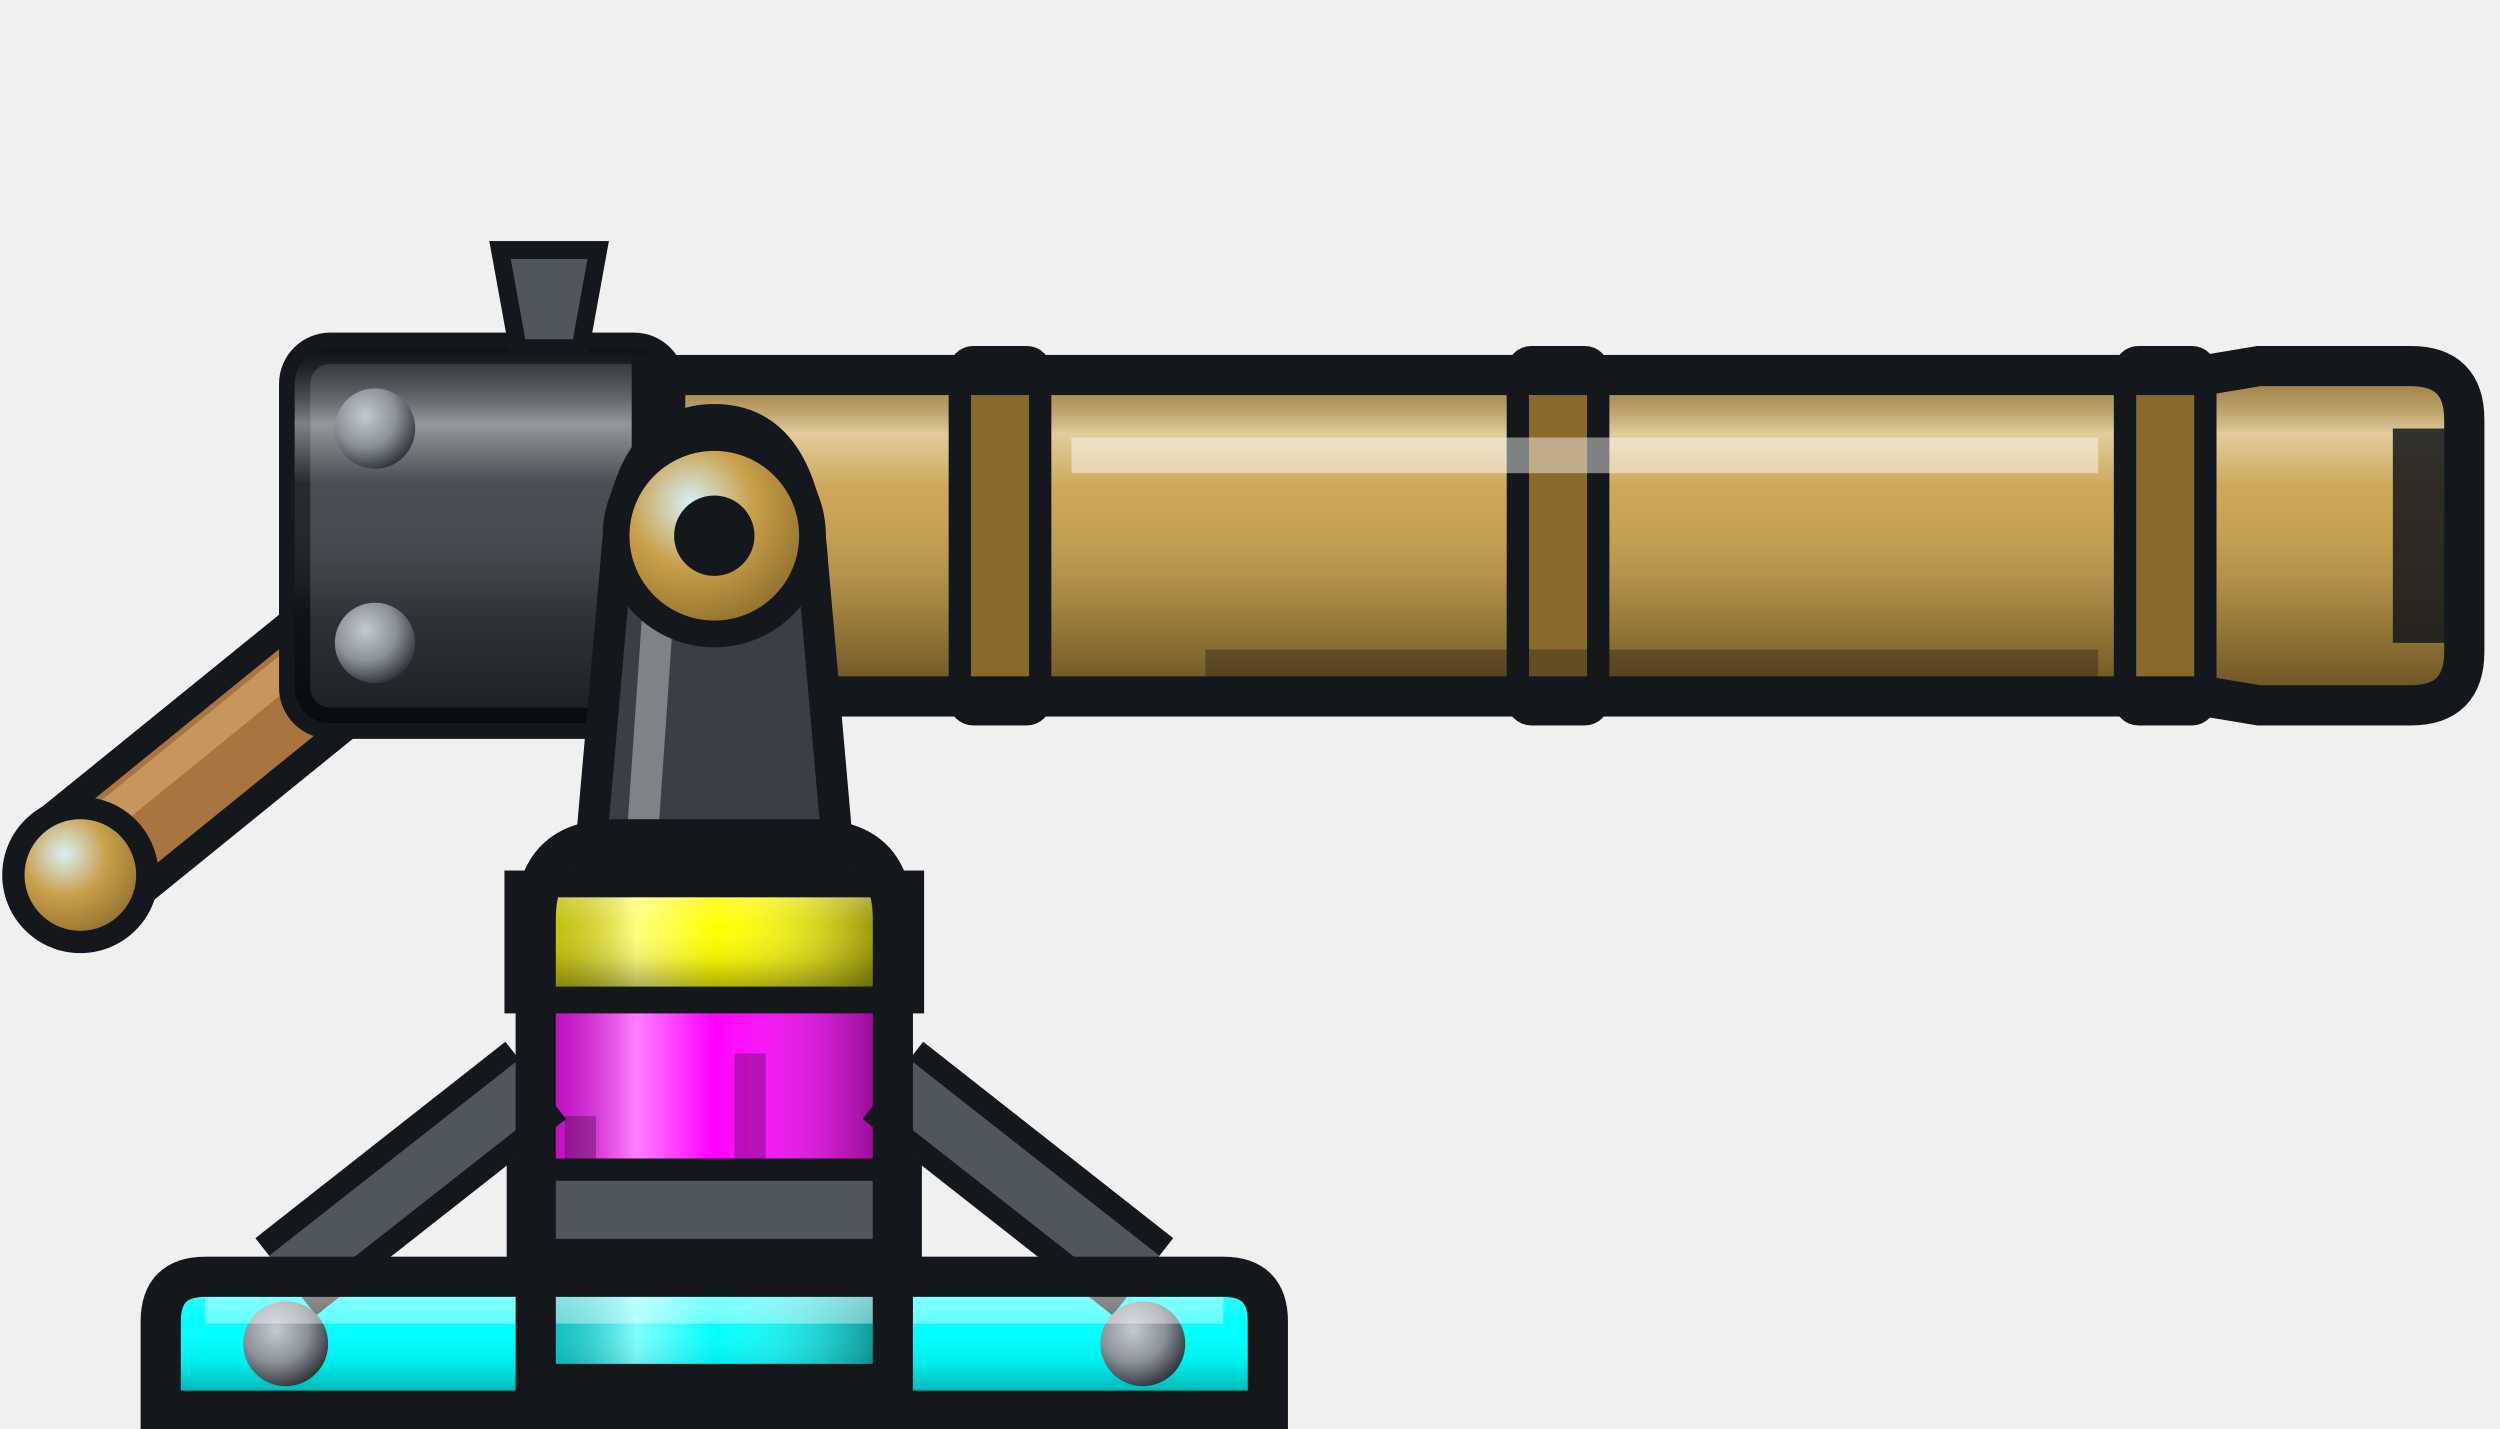
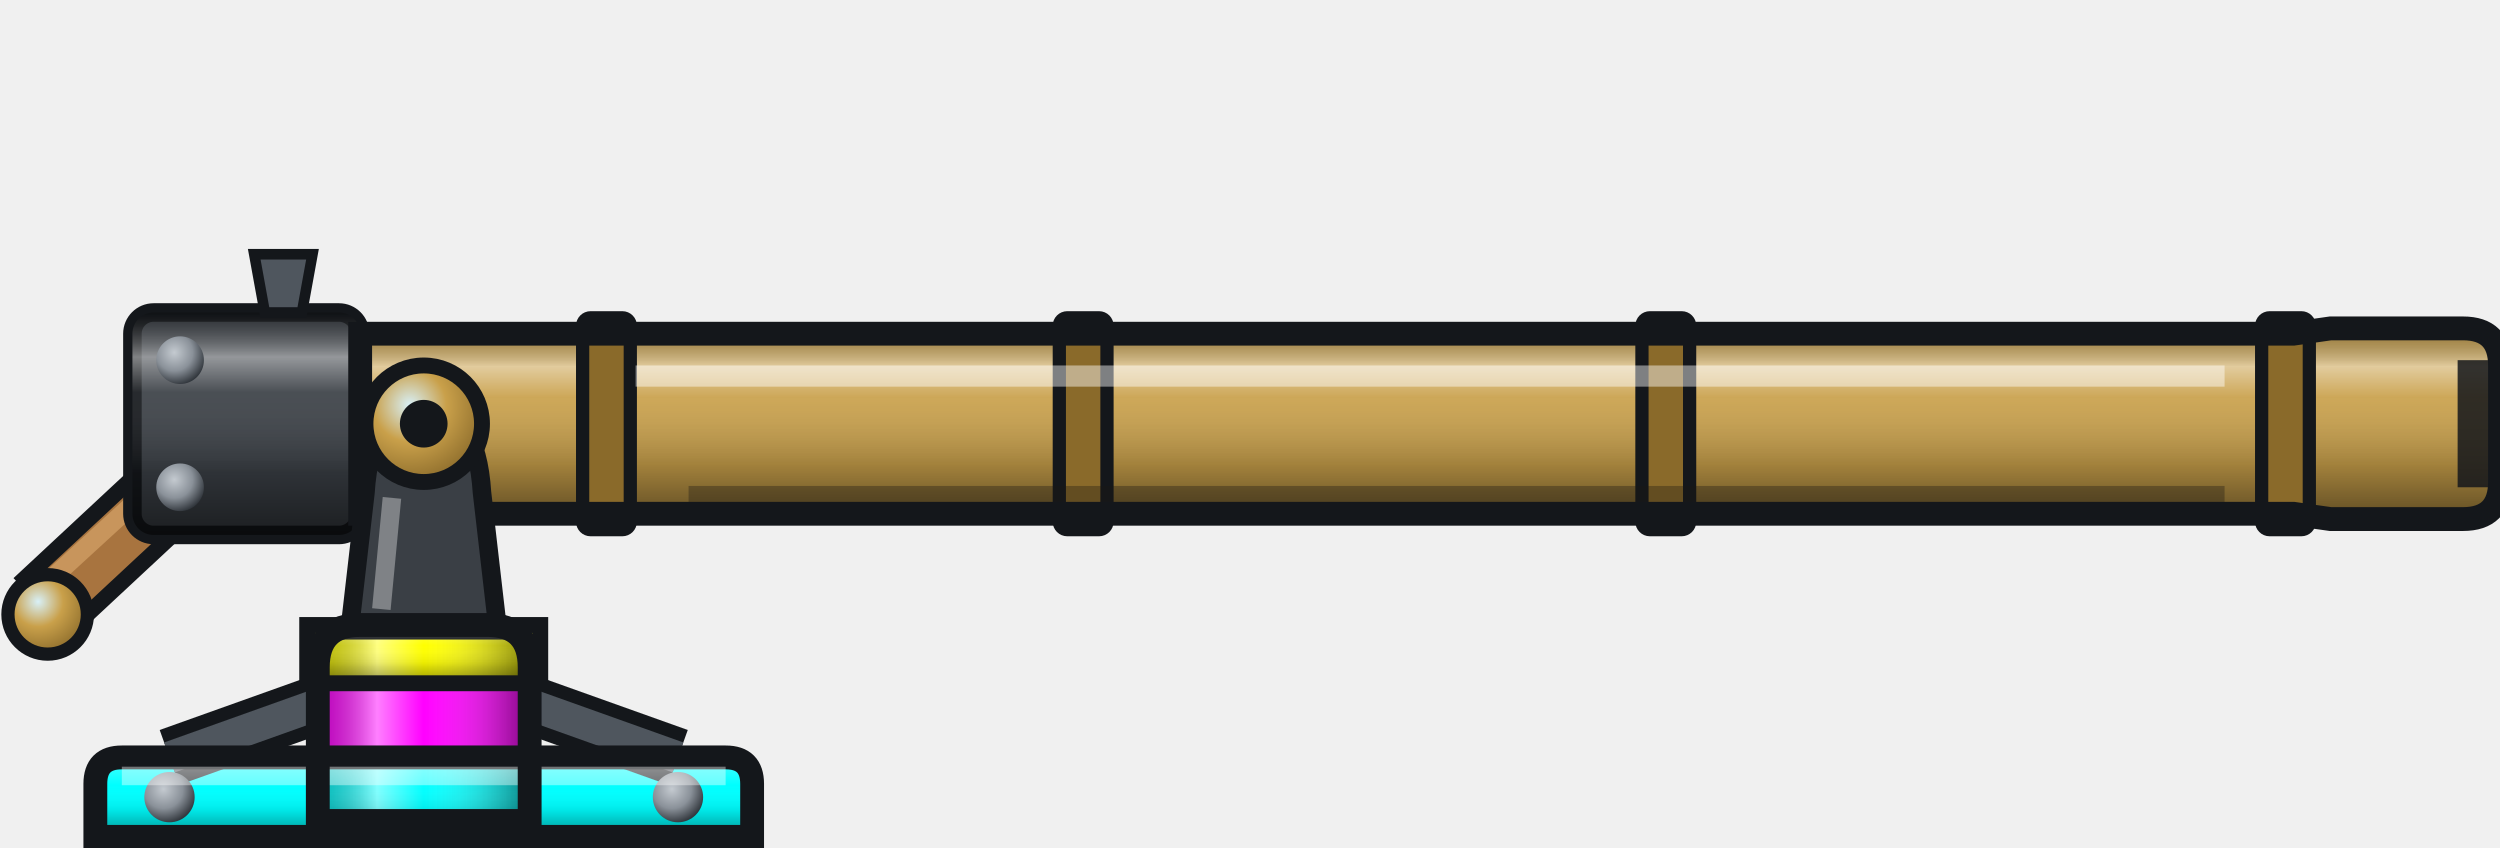
- <svg xmlns="http://www.w3.org/2000/svg" viewBox="0 0 56 32" data-part="swivel" data-cell="32">
+ <svg xmlns="http://www.w3.org/2000/svg" viewBox="0 0 94.4 32" data-part="swivel" data-cell="32">
  <defs>
    <linearGradient id="shade" x1="0" y1="0" x2="0" y2="1">
      <stop offset="0" stop-color="#FFFFFF" stop-opacity="0.3" />
      <stop offset="0.35" stop-color="#FFFFFF" stop-opacity="0" />
      <stop offset="0.65" stop-color="#000000" stop-opacity="0.08" />
      <stop offset="1" stop-color="#000000" stop-opacity="0.42" />
    </linearGradient>
    <linearGradient id="tube" x1="0" y1="0" x2="0" y2="1">
      <stop offset="0" stop-color="#000000" stop-opacity="0.22" />
      <stop offset="0.2" stop-color="#FFFFFF" stop-opacity="0.46" />
      <stop offset="0.36" stop-color="#FFFFFF" stop-opacity="0.08" />
      <stop offset="0.72" stop-color="#000000" stop-opacity="0.2" />
      <stop offset="1" stop-color="#000000" stop-opacity="0.52" />
    </linearGradient>
    <linearGradient id="cyl" x1="0" y1="0" x2="1" y2="0">
      <stop offset="0" stop-color="#000000" stop-opacity="0.25" />
      <stop offset="0.28" stop-color="#FFFFFF" stop-opacity="0.5" />
      <stop offset="0.5" stop-color="#FFFFFF" stop-opacity="0" />
      <stop offset="1" stop-color="#000000" stop-opacity="0.5" />
    </linearGradient>
    <radialGradient id="bolt" cx="0.38" cy="0.34" r="0.7">
      <stop offset="0" stop-color="#C4CAD0" />
      <stop offset="0.55" stop-color="#8A9199" />
      <stop offset="1" stop-color="#2E3339" />
    </radialGradient>
    <radialGradient id="bbolt" cx="0.38" cy="0.34" r="0.7">
      <stop offset="0" stop-color="#D8F0F7" />
      <stop offset="0.45" stop-color="#C9A04A" />
      <stop offset="1" stop-color="#8A6A2A" />
    </radialGradient>
-     <linearGradient id="grime" x1="0" y1="0" x2="0" y2="1">
-       <stop offset="0" stop-color="#1B1712" stop-opacity="0" />
-       <stop offset="1" stop-color="#1B1712" stop-opacity="0.42" />
-     </linearGradient>
  </defs>
-   <g id="barrel" data-role="barrel" data-pivot="16 12">
+   <g id="barrel" data-role="barrel" data-pivot="16 16">
    <g class="detail">
-       <path d="M9 13.6L1.6 19.6" stroke="#14171B" stroke-width="3.2" fill="none" />
-       <path d="M9 13.6L1.6 19.6" stroke="#A8743F" stroke-width="2" fill="none" />
-       <path d="M8.4 13.4L2 18.6" stroke="#CF9D63" stroke-opacity="0.8" stroke-width="0.7" fill="none" />
-       <circle cx="1.8" cy="19.6" r="1.5" fill="url(#bbolt)" stroke="#14171B" stroke-width="0.5" />
-       <path d="M14.6 8.4H49.4L50.6 8.2H54Q55.2 8.2 55.2 9.4V14.6Q55.2 15.8 54 15.8H50.6L49.4 15.6H14.6Z" fill="#C9A04A" />
-       <path d="M14.6 8.4H49.4L50.6 8.2H54Q55.2 8.2 55.2 9.4V14.6Q55.2 15.8 54 15.8H50.6L49.4 15.6H14.6Z" fill="url(#tube)" />
-       <path d="M53.6 9.6H55V14.4H53.6Z" fill="#14171B" fill-opacity="0.85" />
-       <rect x="21.5" y="8" width="1.8" height="8" rx="0.3" fill="#8A6A2A" stroke="#14171B" stroke-width="0.5" />
-       <rect x="34" y="8" width="1.8" height="8" rx="0.3" fill="#8A6A2A" stroke="#14171B" stroke-width="0.5" />
-       <rect x="47.6" y="8" width="1.8" height="8" rx="0.3" fill="#8A6A2A" stroke="#14171B" stroke-width="0.5" />
-       <path d="M24 10.2H47" stroke="#FFFFFF" stroke-opacity="0.45" stroke-width="0.8" fill="none" />
-       <path d="M27 15H47" stroke="#1B1712" stroke-opacity="0.35" stroke-width="0.9" fill="none" />
-       <rect x="6.6" y="7.8" width="8.4" height="8.4" rx="0.8" fill="#3A3F45" stroke="#14171B" stroke-width="0.7" />
-       <rect x="6.6" y="7.8" width="8.4" height="8.4" rx="0.8" fill="url(#tube)" />
-       <path d="M11.2 5.6H13.4L13 7.8H11.6Z" fill="#4F565E" stroke="#14171B" stroke-width="0.4" />
+       <path d="M7.4 17.6L1.6 23" stroke="#14171B" stroke-width="3.2" fill="none" />
+       <path d="M7.4 17.6L1.6 23" stroke="#A8743F" stroke-width="2" fill="none" />
+       <path d="M6.8 17.4L2 21.8" stroke="#CF9D63" stroke-opacity="0.8" stroke-width="0.7" fill="none" />
+       <circle cx="1.8" cy="23.2" r="1.5" fill="url(#bbolt)" stroke="#14171B" stroke-width="0.5" />
+       <path d="M13.6 12.6H86.6L88 12.4H93Q94.4 12.4 94.4 13.8V18.2Q94.4 19.6 93 19.6H88L86.6 19.4H13.6Z" fill="#C9A04A" />
+       <path d="M13.6 12.6H86.6L88 12.4H93Q94.4 12.4 94.4 13.8V18.2Q94.4 19.6 93 19.6H88L86.6 19.4H13.6Z" fill="url(#tube)" />
+       <rect x="92.8" y="13.6" width="1.4" height="4.8" fill="#14171B" fill-opacity="0.85" />
+       <rect x="22" y="12" width="1.8" height="8" rx="0.3" fill="#8A6A2A" stroke="#14171B" stroke-width="0.5" />
+       <rect x="40" y="12" width="1.8" height="8" rx="0.3" fill="#8A6A2A" stroke="#14171B" stroke-width="0.5" />
+       <rect x="62" y="12" width="1.8" height="8" rx="0.3" fill="#8A6A2A" stroke="#14171B" stroke-width="0.5" />
+       <rect x="85.4" y="12" width="1.8" height="8" rx="0.3" fill="#8A6A2A" stroke="#14171B" stroke-width="0.5" />
+       <path d="M24 14.2H84" stroke="#FFFFFF" stroke-opacity="0.45" stroke-width="0.8" fill="none" />
+       <path d="M26 18.8H84" stroke="#1B1712" stroke-opacity="0.35" stroke-width="0.9" fill="none" />
+       <rect x="5" y="11.8" width="8.6" height="8.4" rx="0.8" fill="#3A3F45" stroke="#14171B" stroke-width="0.7" />
+       <rect x="5" y="11.8" width="8.6" height="8.4" rx="0.8" fill="url(#tube)" />
+       <path d="M9.6 9.6H11.8L11.4 11.8H10Z" fill="#4F565E" stroke="#14171B" stroke-width="0.4" />
      <g fill="url(#bolt)">
-         <circle cx="8.4" cy="9.6" r="0.9" />
-         <circle cx="8.4" cy="14.4" r="0.9" />
+         <circle cx="6.8" cy="13.6" r="0.9" />
+         <circle cx="6.8" cy="18.4" r="0.9" />
      </g>
-       <path d="M14.6 8.4H49.4L50.6 8.2H54Q55.2 8.2 55.2 9.4V14.6Q55.2 15.8 54 15.8H50.6L49.4 15.6H14.6Z" stroke="#14171B" stroke-width="0.9" fill="none" />
+       <path d="M13.6 12.6H86.6L88 12.4H93Q94.4 12.4 94.4 13.8V18.2Q94.4 19.6 93 19.6H88L86.6 19.4H13.6Z" stroke="#14171B" stroke-width="0.9" fill="none" />
    </g>
  </g>
  <g id="body">
    <g class="paint">
-       <path d="M12 31V20.6Q12 18.8 13.8 18.8H18.2Q20 18.8 20 20.6V31Z" fill="#FF00FF" />
-       <path d="M11.6 19.8H20.4V22.4H11.6Z" fill="#FFFF00" />
+       <path d="M12 31V25.2Q12 23.6 13.6 23.6H18.4Q20 23.6 20 25.2V31Z" fill="#FF00FF" />
+       <path d="M11.6 23.6H20.4V25.8H11.6Z" fill="#FFFF00" />
      <path d="M4.6 28.6H27.4Q28.4 28.6 28.4 29.6V31.6H3.6V29.6Q3.6 28.6 4.6 28.6Z" fill="#00FFFF" />
    </g>
    <g class="detail">
-       <path d="M12 31V20.6Q12 18.8 13.8 18.8H18.2Q20 18.8 20 20.6V31Z" fill="url(#cyl)" />
-       <path d="M13 25V28.4M16.8 23.6V28" stroke="#000000" stroke-opacity="0.25" stroke-width="0.7" fill="none" />
-       <rect x="11.6" y="26.2" width="8.8" height="1.8" fill="#4F565E" stroke="#14171B" stroke-width="0.5" />
-       <path d="M12 24.2L6.4 28.6M20 24.2L25.6 28.6" stroke="#14171B" stroke-width="2.2" fill="none" />
-       <path d="M12 24.2L6.4 28.6M20 24.2L25.6 28.6" stroke="#4F565E" stroke-width="1.2" fill="none" />
-       <path d="M13.2 19.4L13.8 12.6Q14 9.4 16 9.4Q18 9.4 18.2 12.6L18.8 19.4Z" fill="#3A3F45" stroke="#14171B" stroke-width="0.7" />
-       <path d="M14.4 18.6L14.8 12.8" stroke="#FFFFFF" stroke-opacity="0.35" stroke-width="0.7" fill="none" />
-       <circle cx="16" cy="12" r="2.2" fill="url(#bbolt)" stroke="#14171B" stroke-width="0.6" />
-       <circle cx="16" cy="12" r="0.9" fill="#14171B" />
-       <path d="M11.6 19.8H20.4V22.4H11.6Z" fill="url(#shade)" />
-       <path d="M3.6 28.6H28.4V31.6H3.6Z" fill="url(#shade)" />
+       <path d="M12 31V25.2Q12 23.6 13.6 23.6H18.4Q20 23.6 20 25.2V31Z" fill="url(#cyl)" />
+       <path d="M12 26.6L6.4 28.6M20 26.6L25.6 28.6" stroke="#14171B" stroke-width="2.2" fill="none" />
+       <path d="M12 26.6L6.4 28.6M20 26.6L25.6 28.6" stroke="#4F565E" stroke-width="1.2" fill="none" />
+       <path d="M13.2 23.8L13.8 18.6Q14 15.4 16 15.4Q18 15.4 18.2 18.6L18.8 23.8Z" fill="#3A3F45" stroke="#14171B" stroke-width="0.7" />
+       <path d="M14.4 23L14.8 18.8" stroke="#FFFFFF" stroke-opacity="0.35" stroke-width="0.7" fill="none" />
+       <circle cx="16" cy="16" r="2.2" fill="url(#bbolt)" stroke="#14171B" stroke-width="0.6" />
+       <circle cx="16" cy="16" r="0.9" fill="#14171B" />
+       <path d="M11.6 23.6H20.4V25.8H11.6Z" fill="url(#shade)" stroke="#14171B" stroke-width="0.6" />
+       <path d="M4.6 28.6H27.4Q28.4 28.6 28.4 29.6V31.6H3.6V29.6Q3.6 28.6 4.6 28.6Z" fill="url(#shade)" stroke="#14171B" stroke-width="0.9" />
      <g fill="url(#bolt)">
        <circle cx="6.4" cy="30.1" r="0.95" />
        <circle cx="25.6" cy="30.1" r="0.95" />
      </g>
      <path d="M4.6 29.3H27.4" stroke="#FFFFFF" stroke-opacity="0.4" stroke-width="0.7" fill="none" />
-       <path d="M12 31V20.6Q12 18.8 13.8 18.8H18.2Q20 18.8 20 20.6V31Z" stroke="#14171B" stroke-width="0.9" fill="none" />
-       <path d="M4.6 28.6H27.4Q28.4 28.6 28.4 29.6V31.6H3.6V29.6Q3.6 28.6 4.6 28.6Z" stroke="#14171B" stroke-width="0.9" fill="none" />
-       <path d="M11.6 19.8H20.4V22.4H11.6Z" stroke="#14171B" stroke-width="0.6" fill="none" />
+       <path d="M12 31V25.2Q12 23.6 13.6 23.6H18.4Q20 23.6 20 25.2V31Z" stroke="#14171B" stroke-width="0.9" fill="none" />
    </g>
  </g>
</svg>
